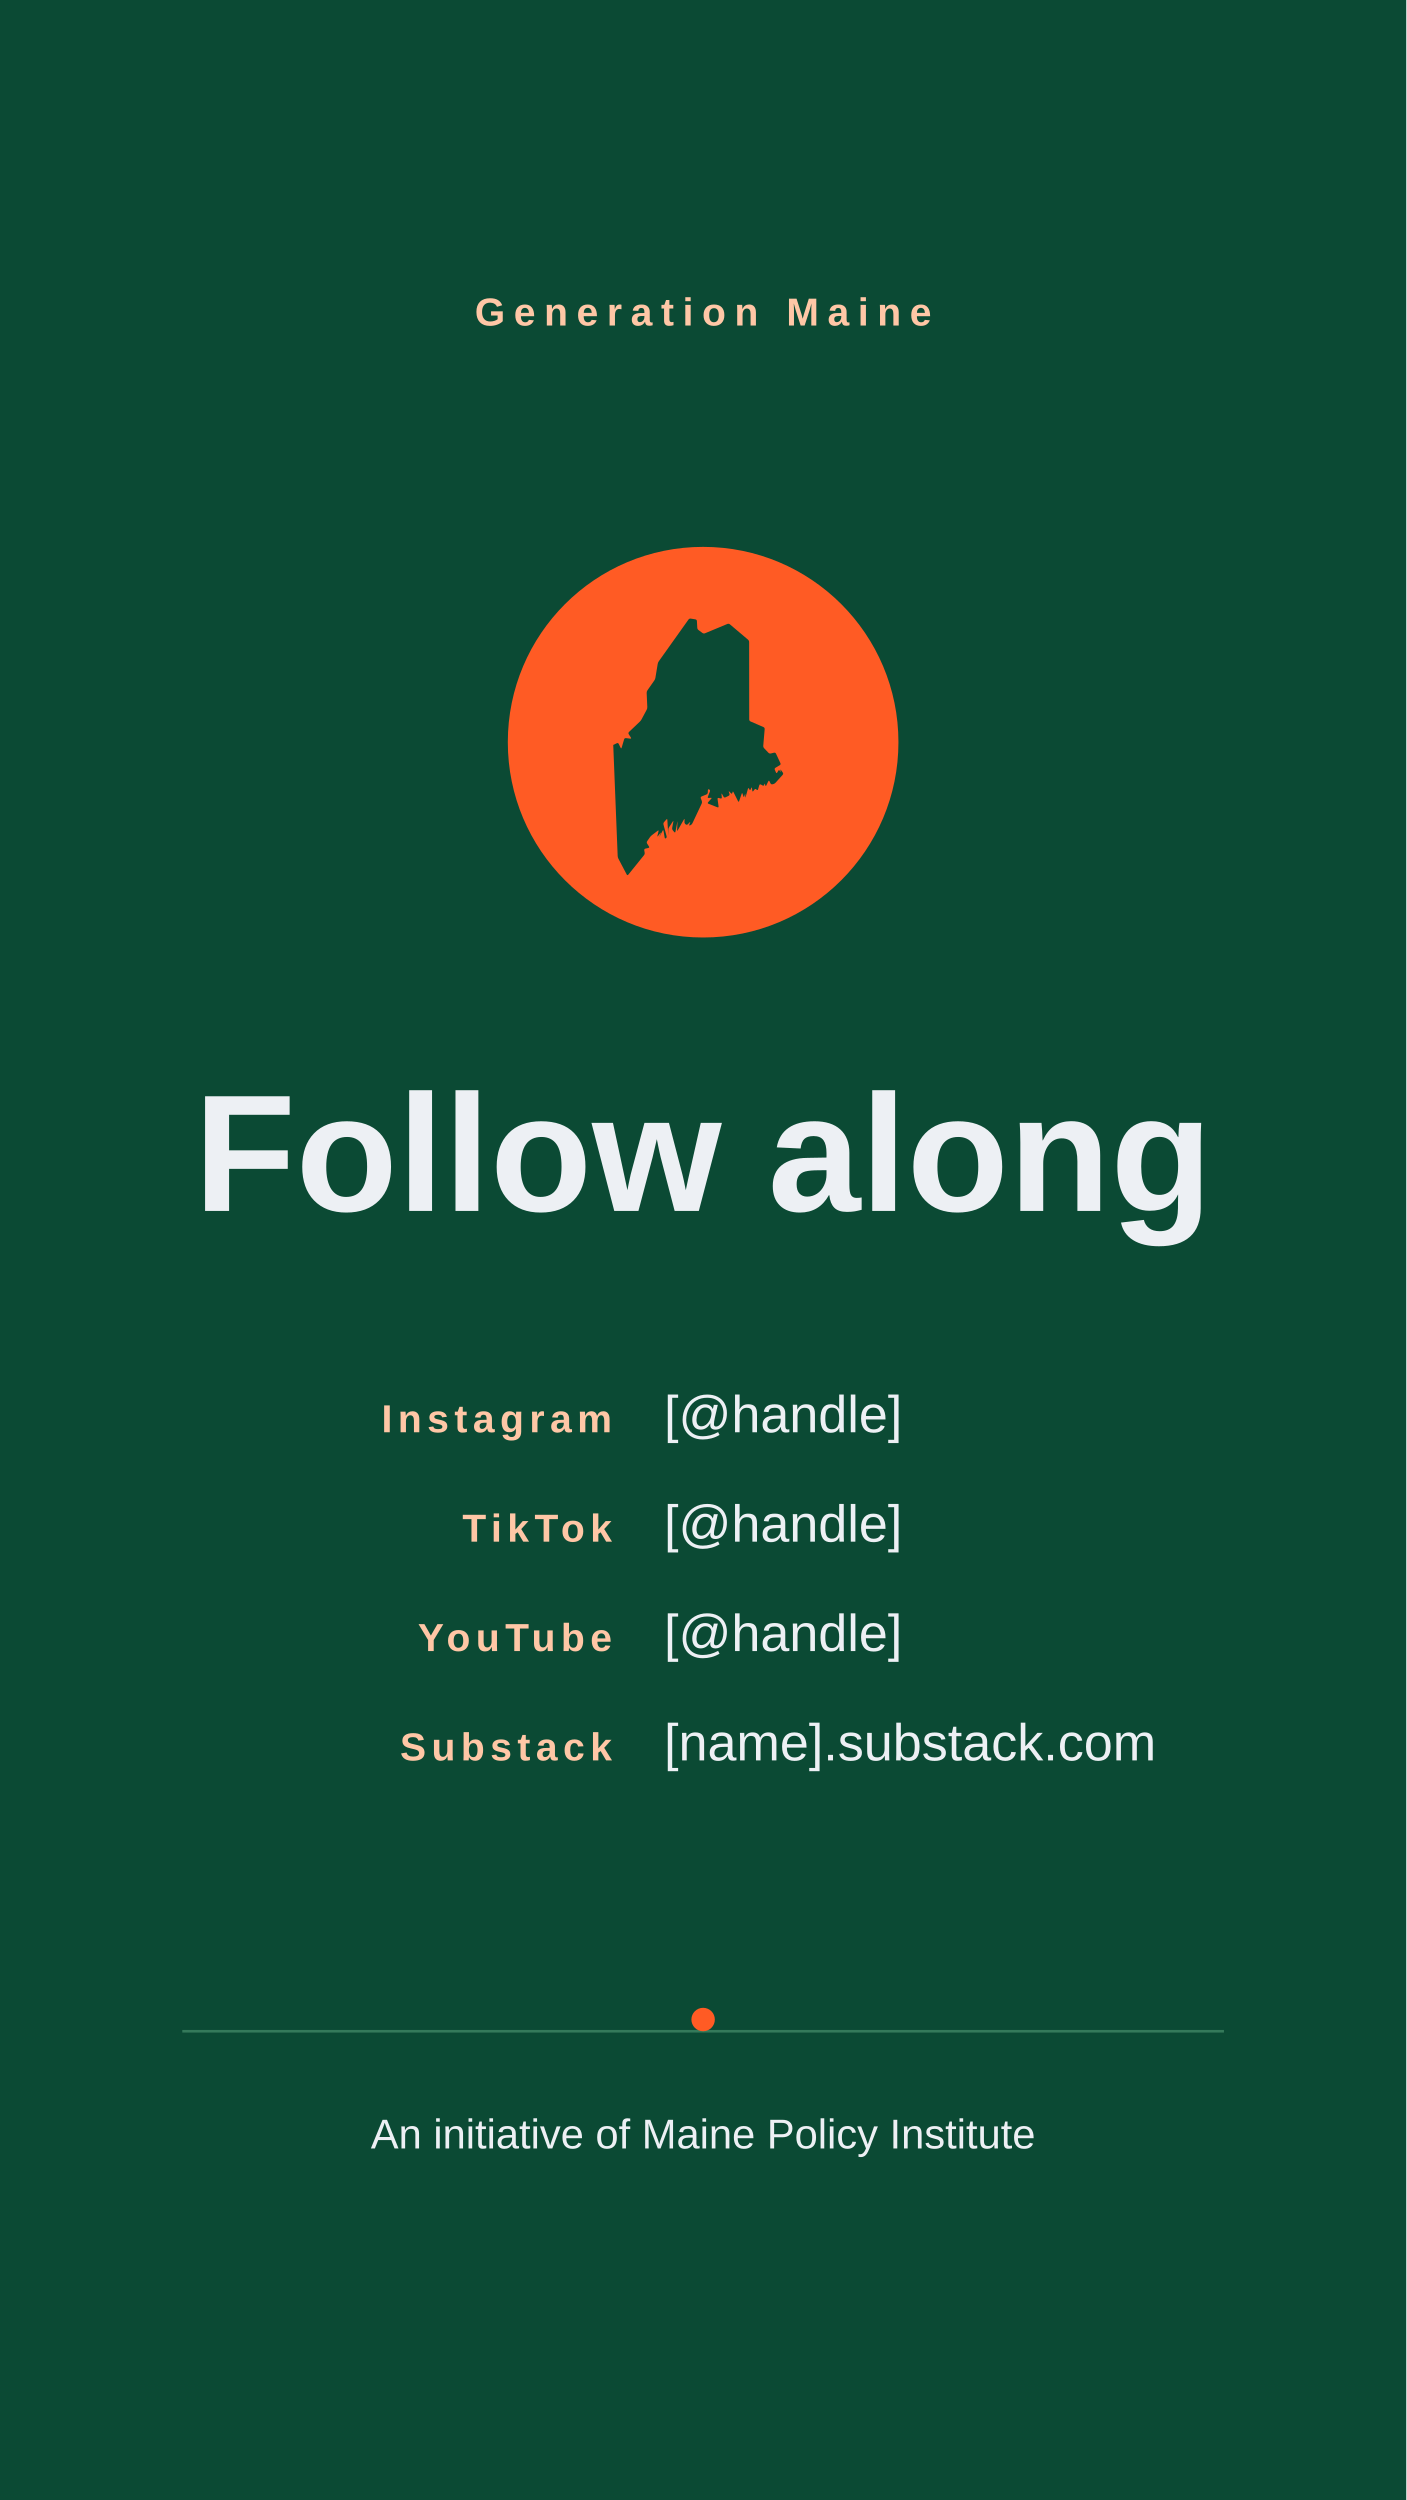
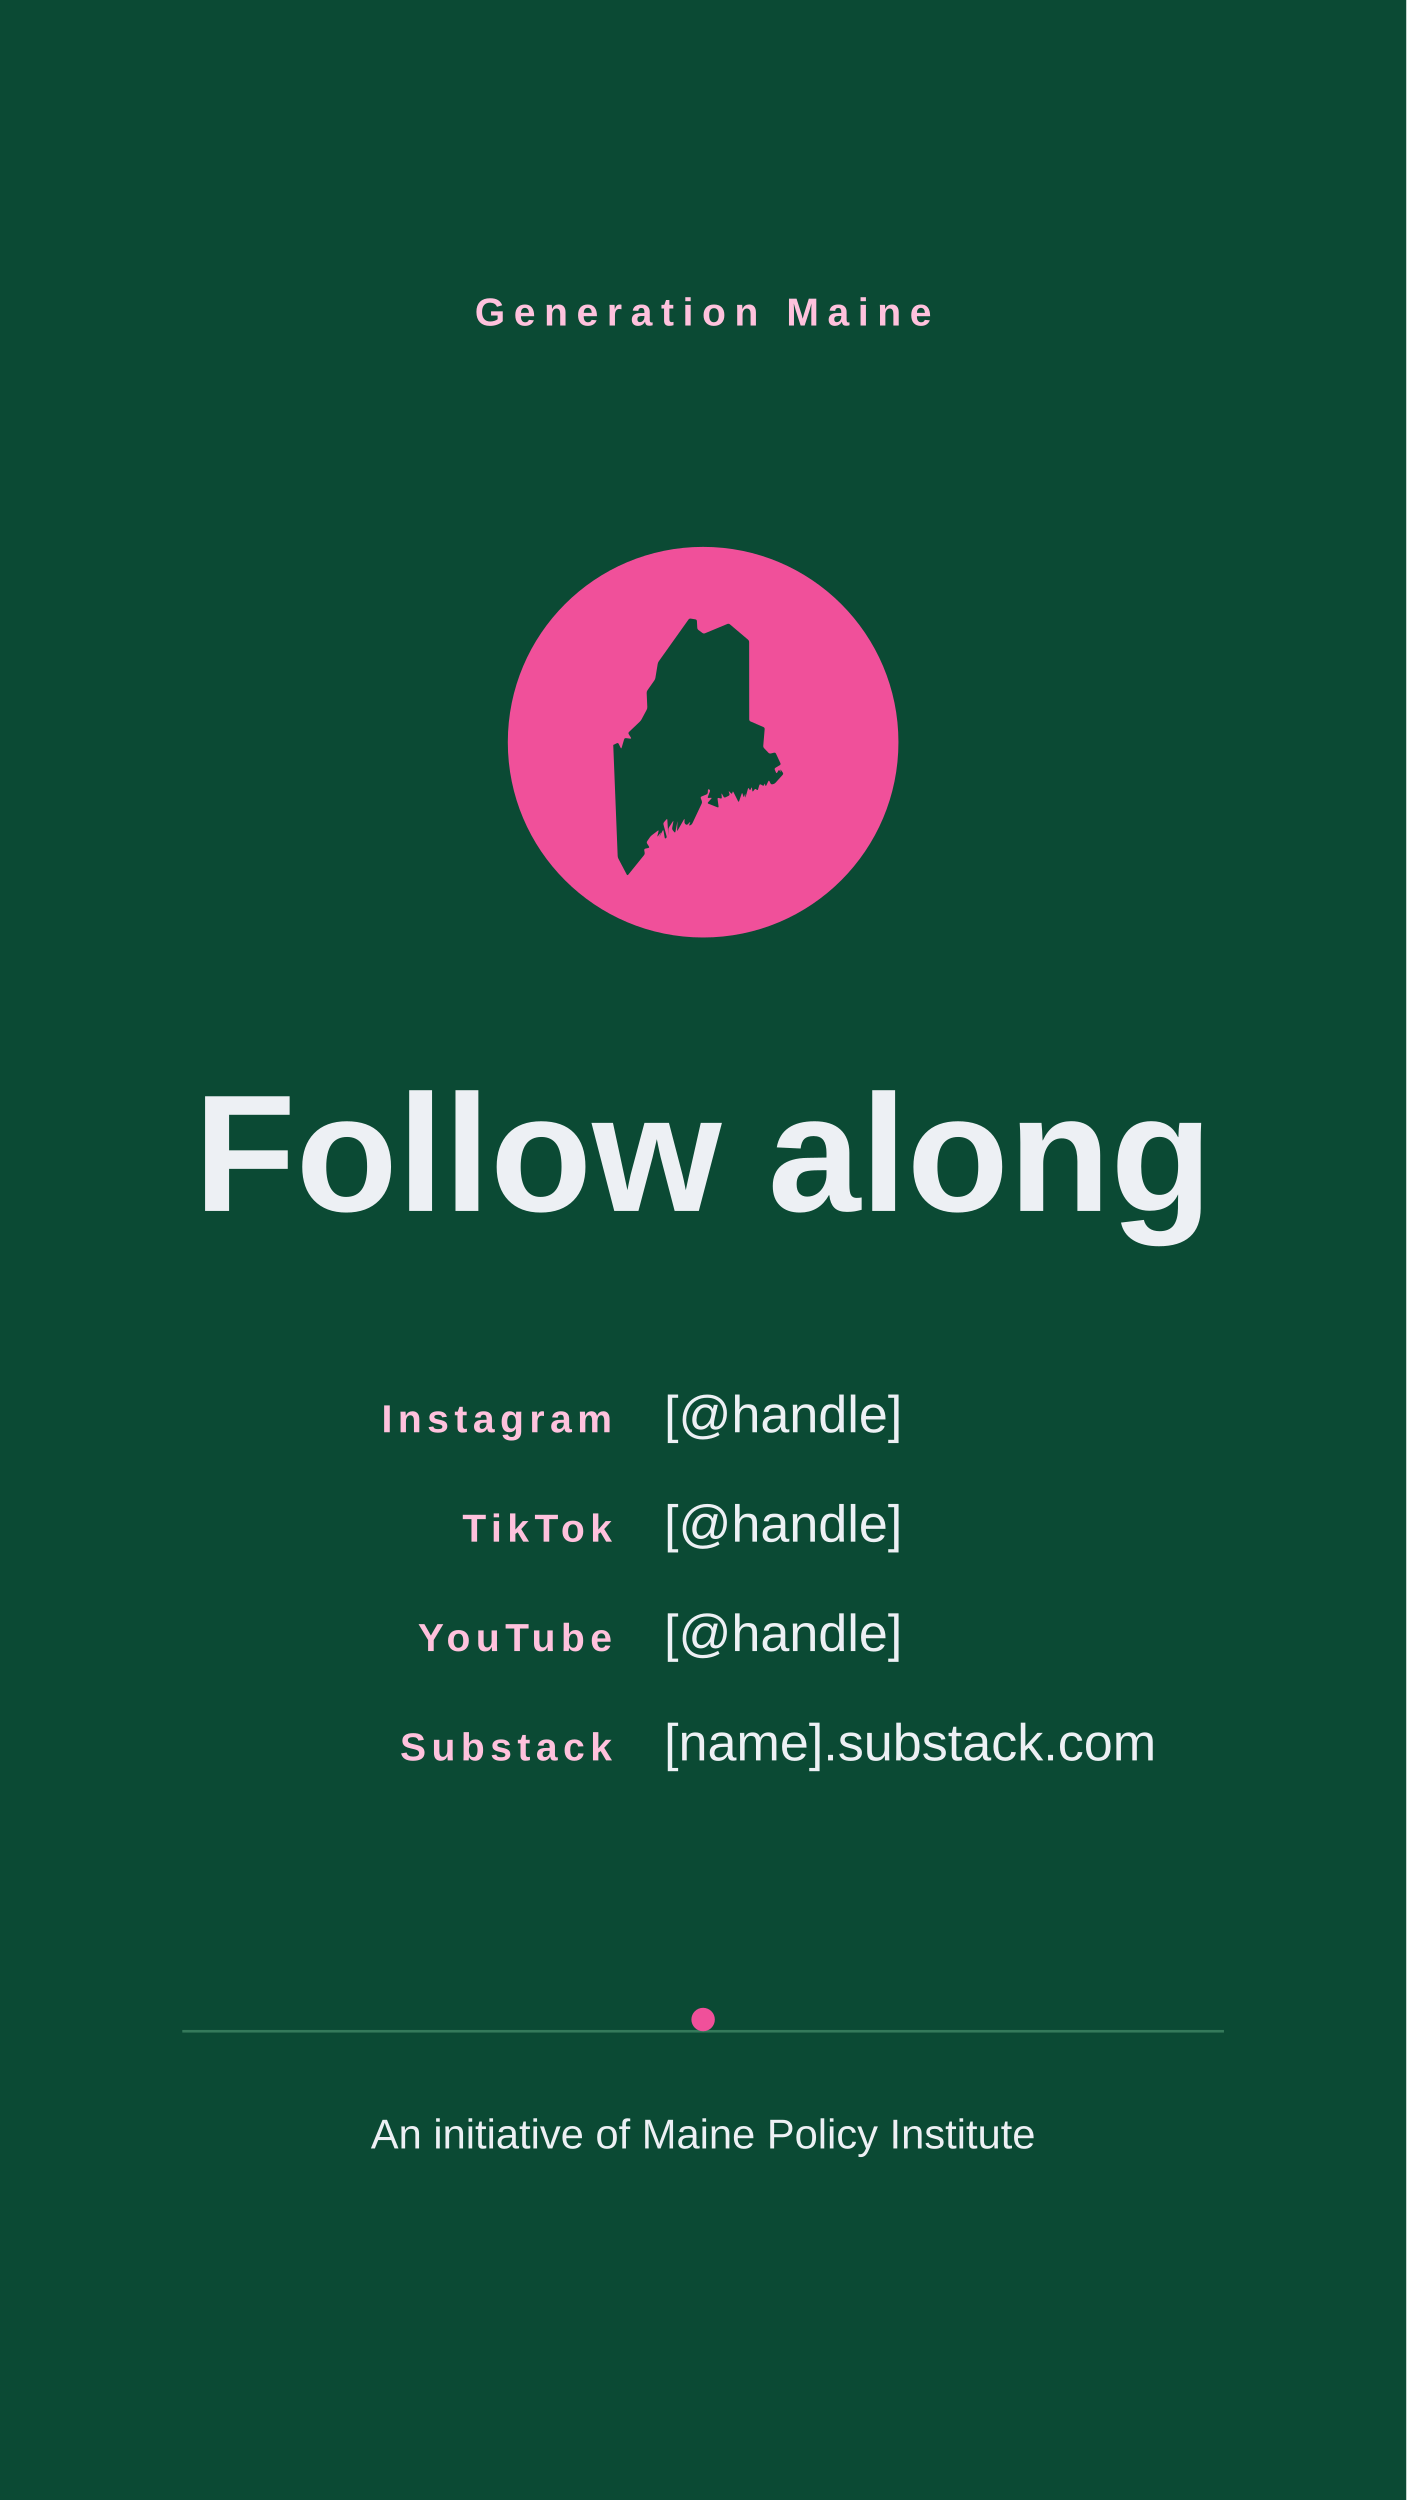
<svg xmlns="http://www.w3.org/2000/svg" viewBox="0 0 1080 1920" width="1080" height="1920" role="img" aria-label="Generation Maine end card">
  <rect x="0" y="0" width="1080" height="1920" rx="0" fill="#0B4A34" />
-   <text x="540" y="250" font-size="30" fill="#FFC7A6" text-anchor="middle" style="font-family:'Instrument Sans',Arial,sans-serif;font-weight:600;letter-spacing:0.22em;text-transform:uppercase">Generation Maine</text>
-   <circle cx="540" cy="570" r="150" fill="#FF5B24" />
+   <text x="540" y="250" font-size="30" fill="#FFC2DD" text-anchor="middle" style="font-family:'Instrument Sans',Arial,sans-serif;font-weight:600;letter-spacing:0.22em;text-transform:uppercase">Generation Maine</text>
+   <circle cx="540" cy="570" r="150" fill="#F0509A" />
  <path d="M470.97 572.13 Q470.97 572.13 472.04 571.61 L473.63 570.83 Q474.70 570.31 475.22 571.38 L476.59 574.21 Q477.11 575.28 477.45 574.14 L479.30 567.88 Q479.64 566.74 480.82 566.88 L483.93 567.27 Q485.11 567.41 484.48 566.41 L482.91 563.92 Q482.27 562.91 483.13 562.09 L491.32 554.28 Q492.18 553.46 492.74 552.41 L496.61 545.18 Q497.18 544.13 497.12 542.95 L496.64 532.25 Q496.59 531.06 497.27 530.09 L502.49 522.64 Q503.17 521.67 503.36 520.49 L505.10 509.96 Q505.29 508.79 505.98 507.82 L528.71 475.88 Q529.40 474.91 530.57 475.10 L534.00 475.66 Q535.17 475.86 535.23 477.04 L535.50 482.02 Q535.56 483.21 536.51 483.92 L539.43 486.08 Q540.38 486.79 541.48 486.34 L558.60 479.21 Q559.70 478.76 560.61 479.53 L574.43 491.23 Q575.34 492.00 575.34 493.19 L575.39 552.45 Q575.40 553.64 576.48 554.11 L586.27 558.37 Q587.36 558.84 587.26 560.03 L586.19 572.66 Q586.09 573.85 586.91 574.71 L590.11 578.07 Q590.93 578.93 592.09 578.65 L594.34 578.09 Q595.50 577.81 596.00 578.89 L599.32 586.03 Q599.83 587.11 598.80 587.72 L595.64 589.59 Q594.62 590.20 595.09 591.29 L595.90 593.15 Q596.37 594.24 596.96 593.22 L597.68 591.99 Q598.28 590.96 598.88 591.99 L599.11 592.38 Q599.71 593.41 599.51 592.24 L599.42 591.71 Q599.21 590.54 599.90 591.51 L601.14 593.27 Q601.83 594.24 601.03 595.13 L595.64 601.11 Q594.84 602.00 593.68 602.25 L593.33 602.32 Q592.17 602.57 591.67 601.50 L591.03 600.12 Q590.53 599.04 590.01 600.11 L588.57 603.11 Q588.06 604.19 587.74 603.04 L587.58 602.46 Q587.26 601.32 586.96 602.47 L586.92 602.64 Q586.63 603.79 585.59 603.21 L584.48 602.58 Q583.44 602.00 583.10 603.14 L582.22 606.11 Q581.88 607.25 581.03 606.42 L580.95 606.34 Q580.10 605.50 579.38 606.45 L578.63 607.43 Q577.91 608.38 577.76 607.20 L577.53 605.36 Q577.38 604.19 576.92 605.28 L576.53 606.18 Q576.06 607.28 575.51 606.22 L575.27 605.76 Q574.71 604.71 574.40 605.85 L572.68 612.03 Q572.36 613.17 572.36 611.98 L572.36 610.31 Q572.36 609.13 572.01 610.26 L571.61 611.52 Q571.25 612.66 570.89 611.52 L570.31 609.69 Q569.95 608.56 569.57 609.69 L567.70 615.16 Q567.32 616.29 566.78 615.23 L563.35 608.44 Q562.81 607.38 562.53 608.54 L562.45 608.89 Q562.17 610.04 561.35 609.19 L560.26 608.06 Q559.43 607.21 559.80 608.34 L560.20 609.57 Q560.56 610.70 559.49 611.22 L557.28 612.31 Q556.21 612.84 555.64 611.79 L554.58 609.86 Q554.01 608.82 554.12 610.00 L554.33 612.32 Q554.44 613.51 553.29 613.19 L552.10 612.87 Q550.95 612.56 551.11 613.73 L551.84 619.23 Q552.00 620.41 550.90 619.97 L544.21 617.34 Q543.10 616.91 543.90 616.03 L546.18 613.49 Q546.97 612.61 545.79 612.72 L544.43 612.84 Q543.25 612.95 543.67 611.84 L545.17 607.94 Q545.59 606.83 544.65 606.31 L544.65 606.31 Q543.71 605.79 543.66 606.98 L543.59 608.56 Q543.54 609.75 542.44 610.20 L538.92 611.64 Q537.82 612.09 538.25 613.19 L538.95 615.01 Q539.38 616.12 538.88 617.20 L531.80 632.23 Q531.30 633.31 530.21 633.79 L530.09 633.84 Q529.00 634.32 529.44 633.21 L529.97 631.86 Q530.40 630.76 529.58 631.62 L528.32 632.93 Q527.50 633.79 526.56 633.09 L526.56 633.09 Q525.62 632.38 525.67 631.20 L525.74 629.59 Q525.79 628.41 525.20 629.44 L520.54 637.58 Q519.95 638.61 520.01 637.43 L520.32 631.38 Q520.38 630.19 520.16 631.36 L518.75 638.68 Q518.52 639.85 517.76 638.93 L516.80 637.78 Q516.05 636.86 516.26 635.70 L517.12 631.08 Q517.34 629.91 516.69 630.91 L513.85 635.29 Q513.21 636.28 513.22 637.47 L513.24 640.84 Q513.25 642.03 513.18 640.84 L512.53 629.73 Q512.47 628.55 511.68 629.44 L510.05 631.31 Q509.27 632.20 509.58 633.35 L511.90 642.07 Q512.21 643.22 511.43 643.76 L511.43 643.76 Q510.66 644.30 510.45 643.13 L509.59 638.17 Q509.38 637.00 508.84 638.06 L506.56 642.47 Q506.02 643.53 506.46 642.43 L507.44 640.00 Q507.88 638.90 507.14 639.83 L505.41 641.99 Q504.66 642.91 504.94 641.76 L505.71 638.51 Q505.99 637.35 505.04 638.07 L500.66 641.41 Q499.72 642.13 499.05 643.11 L497.07 645.98 Q496.40 646.96 497.04 647.96 L498.37 650.01 Q499.01 651.00 497.85 651.26 L495.75 651.72 Q494.59 651.98 494.80 653.15 L495.08 654.75 Q495.29 655.92 494.55 656.84 L482.58 671.68 Q481.83 672.60 481.28 671.55 L474.98 659.59 Q474.42 658.54 474.37 657.35Z" fill="#0B4A34" />
  <text x="540" y="930" font-size="128" fill="#EDF0F4" text-anchor="middle" style="font-family:'Instrument Sans',Arial,sans-serif;font-weight:600;letter-spacing:0em">Follow along</text>
-   <text x="470" y="1100" font-size="30" fill="#FFC7A6" text-anchor="end" style="font-family:'Instrument Sans',Arial,sans-serif;font-weight:600;letter-spacing:0.14em;text-transform:uppercase">Instagram</text>
+   <text x="470" y="1100" font-size="30" fill="#FFC2DD" text-anchor="end" style="font-family:'Instrument Sans',Arial,sans-serif;font-weight:600;letter-spacing:0.14em;text-transform:uppercase">Instagram</text>
  <text x="510" y="1100" font-size="40" fill="#EDF0F4" text-anchor="start" style="font-family:'Instrument Sans',Arial,sans-serif;font-weight:500;letter-spacing:0em">[@handle]</text>
-   <text x="470" y="1184" font-size="30" fill="#FFC7A6" text-anchor="end" style="font-family:'Instrument Sans',Arial,sans-serif;font-weight:600;letter-spacing:0.14em;text-transform:uppercase">TikTok</text>
+   <text x="470" y="1184" font-size="30" fill="#FFC2DD" text-anchor="end" style="font-family:'Instrument Sans',Arial,sans-serif;font-weight:600;letter-spacing:0.14em;text-transform:uppercase">TikTok</text>
  <text x="510" y="1184" font-size="40" fill="#EDF0F4" text-anchor="start" style="font-family:'Instrument Sans',Arial,sans-serif;font-weight:500;letter-spacing:0em">[@handle]</text>
-   <text x="470" y="1268" font-size="30" fill="#FFC7A6" text-anchor="end" style="font-family:'Instrument Sans',Arial,sans-serif;font-weight:600;letter-spacing:0.14em;text-transform:uppercase">YouTube</text>
+   <text x="470" y="1268" font-size="30" fill="#FFC2DD" text-anchor="end" style="font-family:'Instrument Sans',Arial,sans-serif;font-weight:600;letter-spacing:0.14em;text-transform:uppercase">YouTube</text>
  <text x="510" y="1268" font-size="40" fill="#EDF0F4" text-anchor="start" style="font-family:'Instrument Sans',Arial,sans-serif;font-weight:500;letter-spacing:0em">[@handle]</text>
-   <text x="470" y="1352" font-size="30" fill="#FFC7A6" text-anchor="end" style="font-family:'Instrument Sans',Arial,sans-serif;font-weight:600;letter-spacing:0.14em;text-transform:uppercase">Substack</text>
+   <text x="470" y="1352" font-size="30" fill="#FFC2DD" text-anchor="end" style="font-family:'Instrument Sans',Arial,sans-serif;font-weight:600;letter-spacing:0.14em;text-transform:uppercase">Substack</text>
  <text x="510" y="1352" font-size="40" fill="#EDF0F4" text-anchor="start" style="font-family:'Instrument Sans',Arial,sans-serif;font-weight:500;letter-spacing:0em">[name].substack.com</text>
  <line x1="140" y1="1560" x2="940" y2="1560" stroke="#34795A" stroke-width="2" />
-   <circle cx="540" cy="1551" r="9" fill="#FF5B24" />
+   <circle cx="540" cy="1551" r="9" fill="#F0509A" />
  <text x="540" y="1650" font-size="32" fill="#EDF0F4" text-anchor="middle" style="font-family:'Instrument Sans',Arial,sans-serif;font-weight:500;letter-spacing:0em">An initiative of Maine Policy Institute</text>
</svg>
